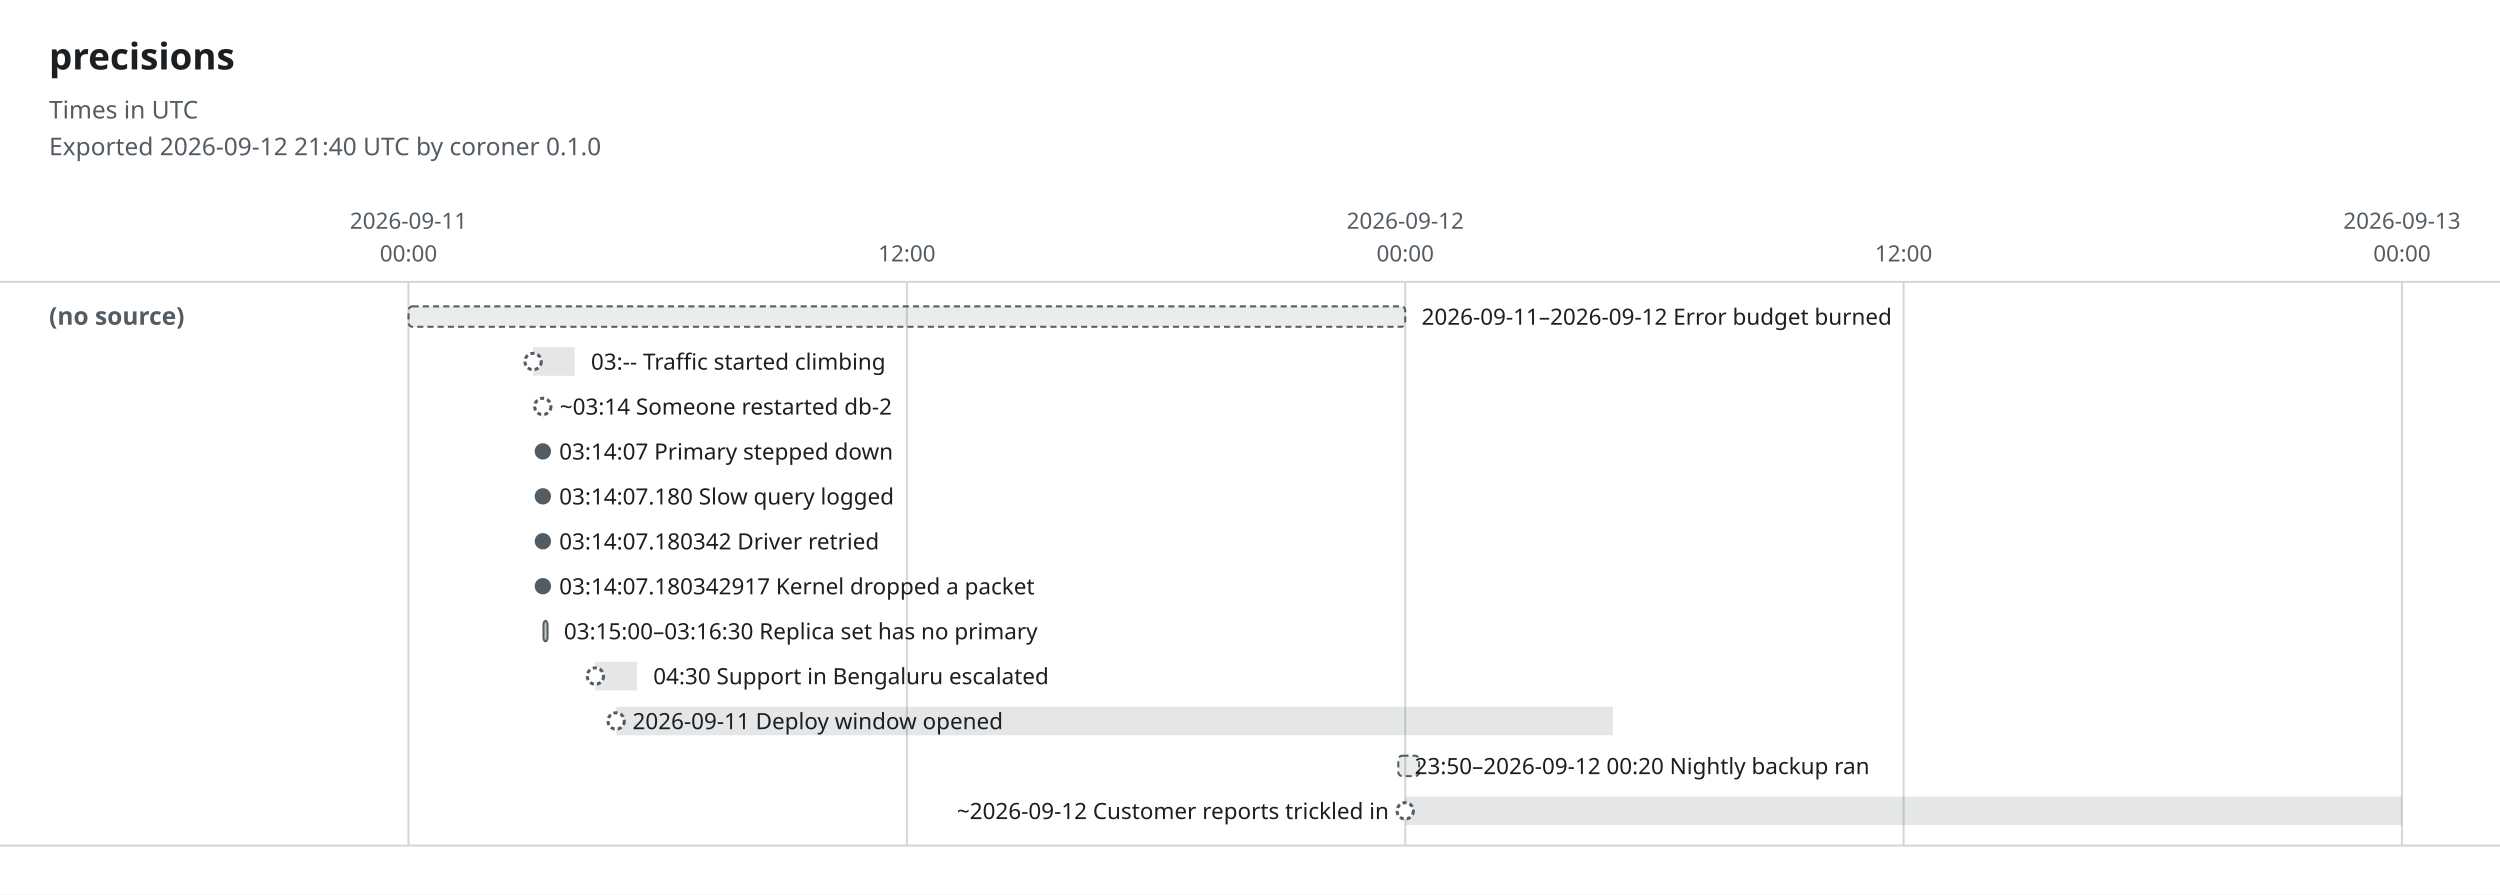
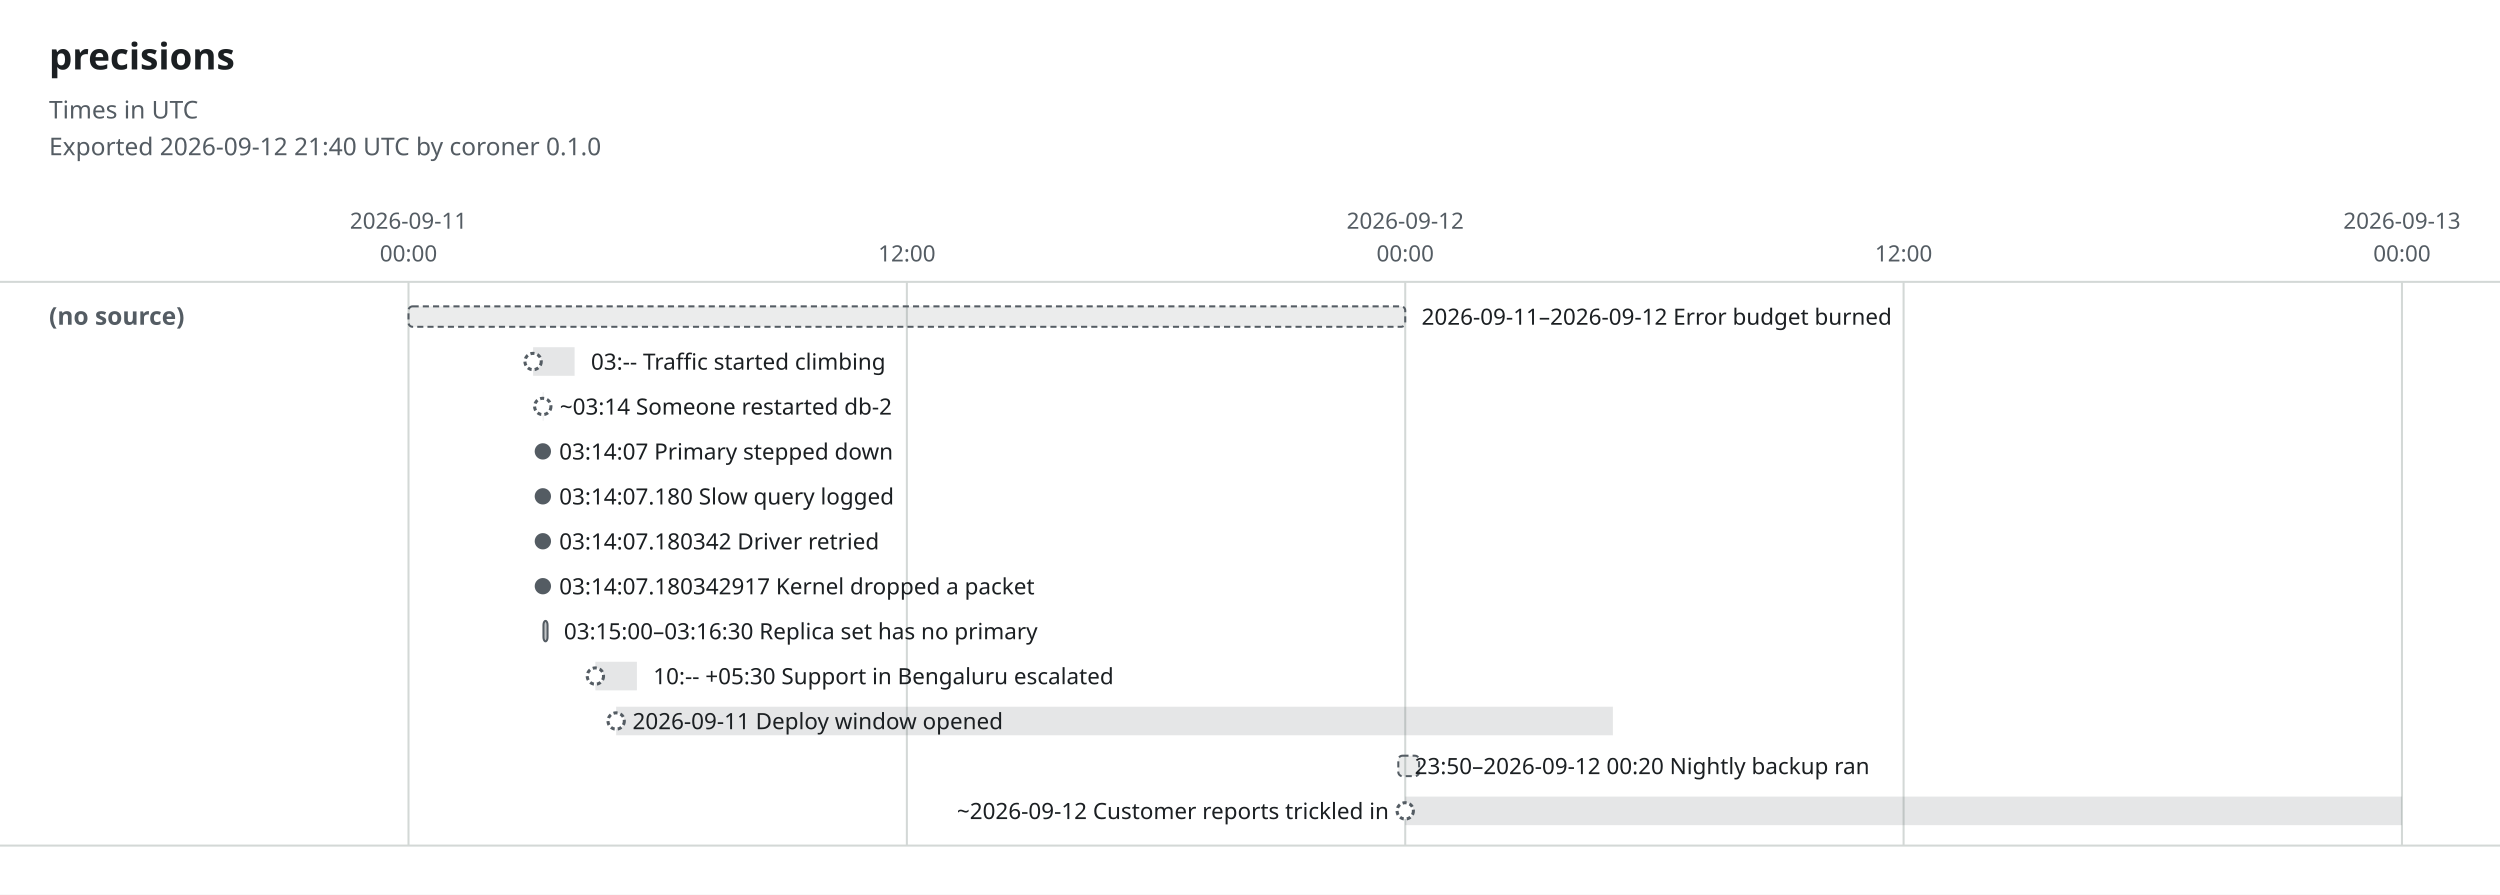
<svg xmlns="http://www.w3.org/2000/svg" width="1224.00" height="438.00" viewBox="0 0 1224.00 438.00" font-family="system-ui, sans-serif" font-size="12" role="img">
  <rect width="1224.00" height="438.00" fill="#ffffff" />
  <text x="24.00" y="34.00" font-size="18" font-weight="600" fill="#1b1f22">precisions</text>
  <text x="24.00" y="58.00" fill="#545c63">Times in UTC</text>
  <text x="24.00" y="76.00" fill="#545c63">Exported 2026-09-12 21:40 UTC by coroner 0.1.0</text>
  <g transform="translate(0 98.00)">
    <line x1="200.00" y1="40.00" x2="200.00" y2="316.00" stroke="#d3d8d6" />
    <text x="200.00" y="14.00" text-anchor="middle" font-size="11" fill="#545c63">2026-09-11</text>
    <text x="200.00" y="30.00" text-anchor="middle" font-size="11" fill="#545c63">00:00</text>
    <line x1="444.00" y1="40.00" x2="444.00" y2="316.00" stroke="#d3d8d6" />
    <text x="444.00" y="30.00" text-anchor="middle" font-size="11" fill="#545c63">12:00</text>
    <line x1="688.00" y1="40.00" x2="688.00" y2="316.00" stroke="#d3d8d6" />
    <text x="688.00" y="14.00" text-anchor="middle" font-size="11" fill="#545c63">2026-09-12</text>
    <text x="688.00" y="30.00" text-anchor="middle" font-size="11" fill="#545c63">00:00</text>
    <line x1="932.00" y1="40.00" x2="932.00" y2="316.00" stroke="#d3d8d6" />
    <text x="932.00" y="30.00" text-anchor="middle" font-size="11" fill="#545c63">12:00</text>
    <line x1="1176.00" y1="40.00" x2="1176.00" y2="316.00" stroke="#d3d8d6" />
    <text x="1176.00" y="14.00" text-anchor="middle" font-size="11" fill="#545c63">2026-09-13</text>
    <text x="1176.00" y="30.00" text-anchor="middle" font-size="11" fill="#545c63">00:00</text>
    <line x1="0" y1="40.00" x2="1224.00" y2="40.00" stroke="#d3d8d6" />
    <g>
      <text x="24.00" y="61.00" font-weight="600" fill="#545c63">(no source)</text>
    </g>
    <g>
      <rect x="200.00" y="52.00" width="488.00" height="10" rx="2" fill="#545c63" stroke="#545c63" fill-opacity="0.12" stroke-dasharray="3 2" />
      <text x="696.00" y="61.00" text-anchor="start" font-size="11" fill="#1b1f22">2026-09-11–2026-09-12 Error budget burned</text>
    </g>
    <g>
      <rect x="261.00" y="72.00" width="20.33" height="14" fill="#545c63" fill-opacity="0.15" />
      <circle cx="261.00" cy="79.00" r="4" fill="#ffffff" stroke="#545c63" stroke-width="1.5" stroke-dasharray="2 1.5" />
      <text x="289.33" y="83.00" text-anchor="start" font-size="11" fill="#1b1f22">03:-- Traffic started climbing</text>
    </g>
    <g>
      <rect x="265.74" y="94.00" width="0.34" height="14" fill="#545c63" fill-opacity="0.15" />
      <circle cx="265.74" cy="101.00" r="4" fill="#ffffff" stroke="#545c63" stroke-width="1.5" stroke-dasharray="2 1.5" />
      <text x="274.08" y="105.00" text-anchor="start" font-size="11" fill="#1b1f22">~03:14 Someone restarted db-2</text>
    </g>
    <g>
      <circle cx="265.78" cy="123.00" r="4" fill="#545c63" />
      <text x="273.78" y="127.00" text-anchor="start" font-size="11" fill="#1b1f22">03:14:07 Primary stepped down</text>
    </g>
    <g>
      <circle cx="265.78" cy="145.00" r="4" fill="#545c63" />
      <text x="273.78" y="149.00" text-anchor="start" font-size="11" fill="#1b1f22">03:14:07.180 Slow query logged</text>
    </g>
    <g>
      <circle cx="265.79" cy="167.00" r="4" fill="#545c63" />
      <text x="273.79" y="171.00" text-anchor="start" font-size="11" fill="#1b1f22">03:14:07.180342 Driver retried</text>
    </g>
    <g>
      <circle cx="265.79" cy="189.00" r="4" fill="#545c63" />
      <text x="273.79" y="193.00" text-anchor="start" font-size="11" fill="#1b1f22">03:14:07.180342917 Kernel dropped a packet</text>
    </g>
    <g>
      <rect x="266.08" y="206.00" width="2.00" height="10" rx="2" fill="#545c63" stroke="#545c63" fill-opacity="0.35" />
      <text x="276.08" y="215.00" text-anchor="start" font-size="11" fill="#1b1f22">03:15:00–03:16:30 Replica set has no primary</text>
    </g>
    <g>
      <rect x="291.50" y="226.00" width="20.33" height="14" fill="#545c63" fill-opacity="0.15" />
      <circle cx="291.50" cy="233.00" r="4" fill="#ffffff" stroke="#545c63" stroke-width="1.5" stroke-dasharray="2 1.5" />
-       <text x="319.83" y="237.00" text-anchor="start" font-size="11" fill="#1b1f22">04:30 Support in Bengaluru escalated</text>
+       <text x="319.83" y="237.00" text-anchor="start" font-size="11" fill="#1b1f22">10:-- +05:30 Support in Bengaluru escalated</text>
    </g>
    <g>
      <rect x="301.67" y="248.00" width="488.00" height="14" fill="#545c63" fill-opacity="0.15" />
      <circle cx="301.67" cy="255.00" r="4" fill="#ffffff" stroke="#545c63" stroke-width="1.5" stroke-dasharray="2 1.5" />
      <text x="309.67" y="259.00" text-anchor="start" font-size="11" fill="#1b1f22">2026-09-11 Deploy window opened</text>
    </g>
    <g>
      <rect x="684.61" y="272.00" width="10.17" height="10" rx="2" fill="#545c63" stroke="#545c63" fill-opacity="0.12" stroke-dasharray="3 2" />
      <text x="692.61" y="281.00" text-anchor="start" font-size="11" fill="#1b1f22">23:50–2026-09-12 00:20 Nightly backup ran</text>
    </g>
    <g>
      <rect x="688.00" y="292.00" width="488.00" height="14" fill="#545c63" fill-opacity="0.15" />
      <circle cx="688.00" cy="299.00" r="4" fill="#ffffff" stroke="#545c63" stroke-width="1.5" stroke-dasharray="2 1.5" />
      <text x="680.00" y="303.00" text-anchor="end" font-size="11" fill="#1b1f22">~2026-09-12 Customer reports trickled in</text>
    </g>
    <line x1="0" y1="316.00" x2="1224.00" y2="316.00" stroke="#d3d8d6" />
  </g>
</svg>
